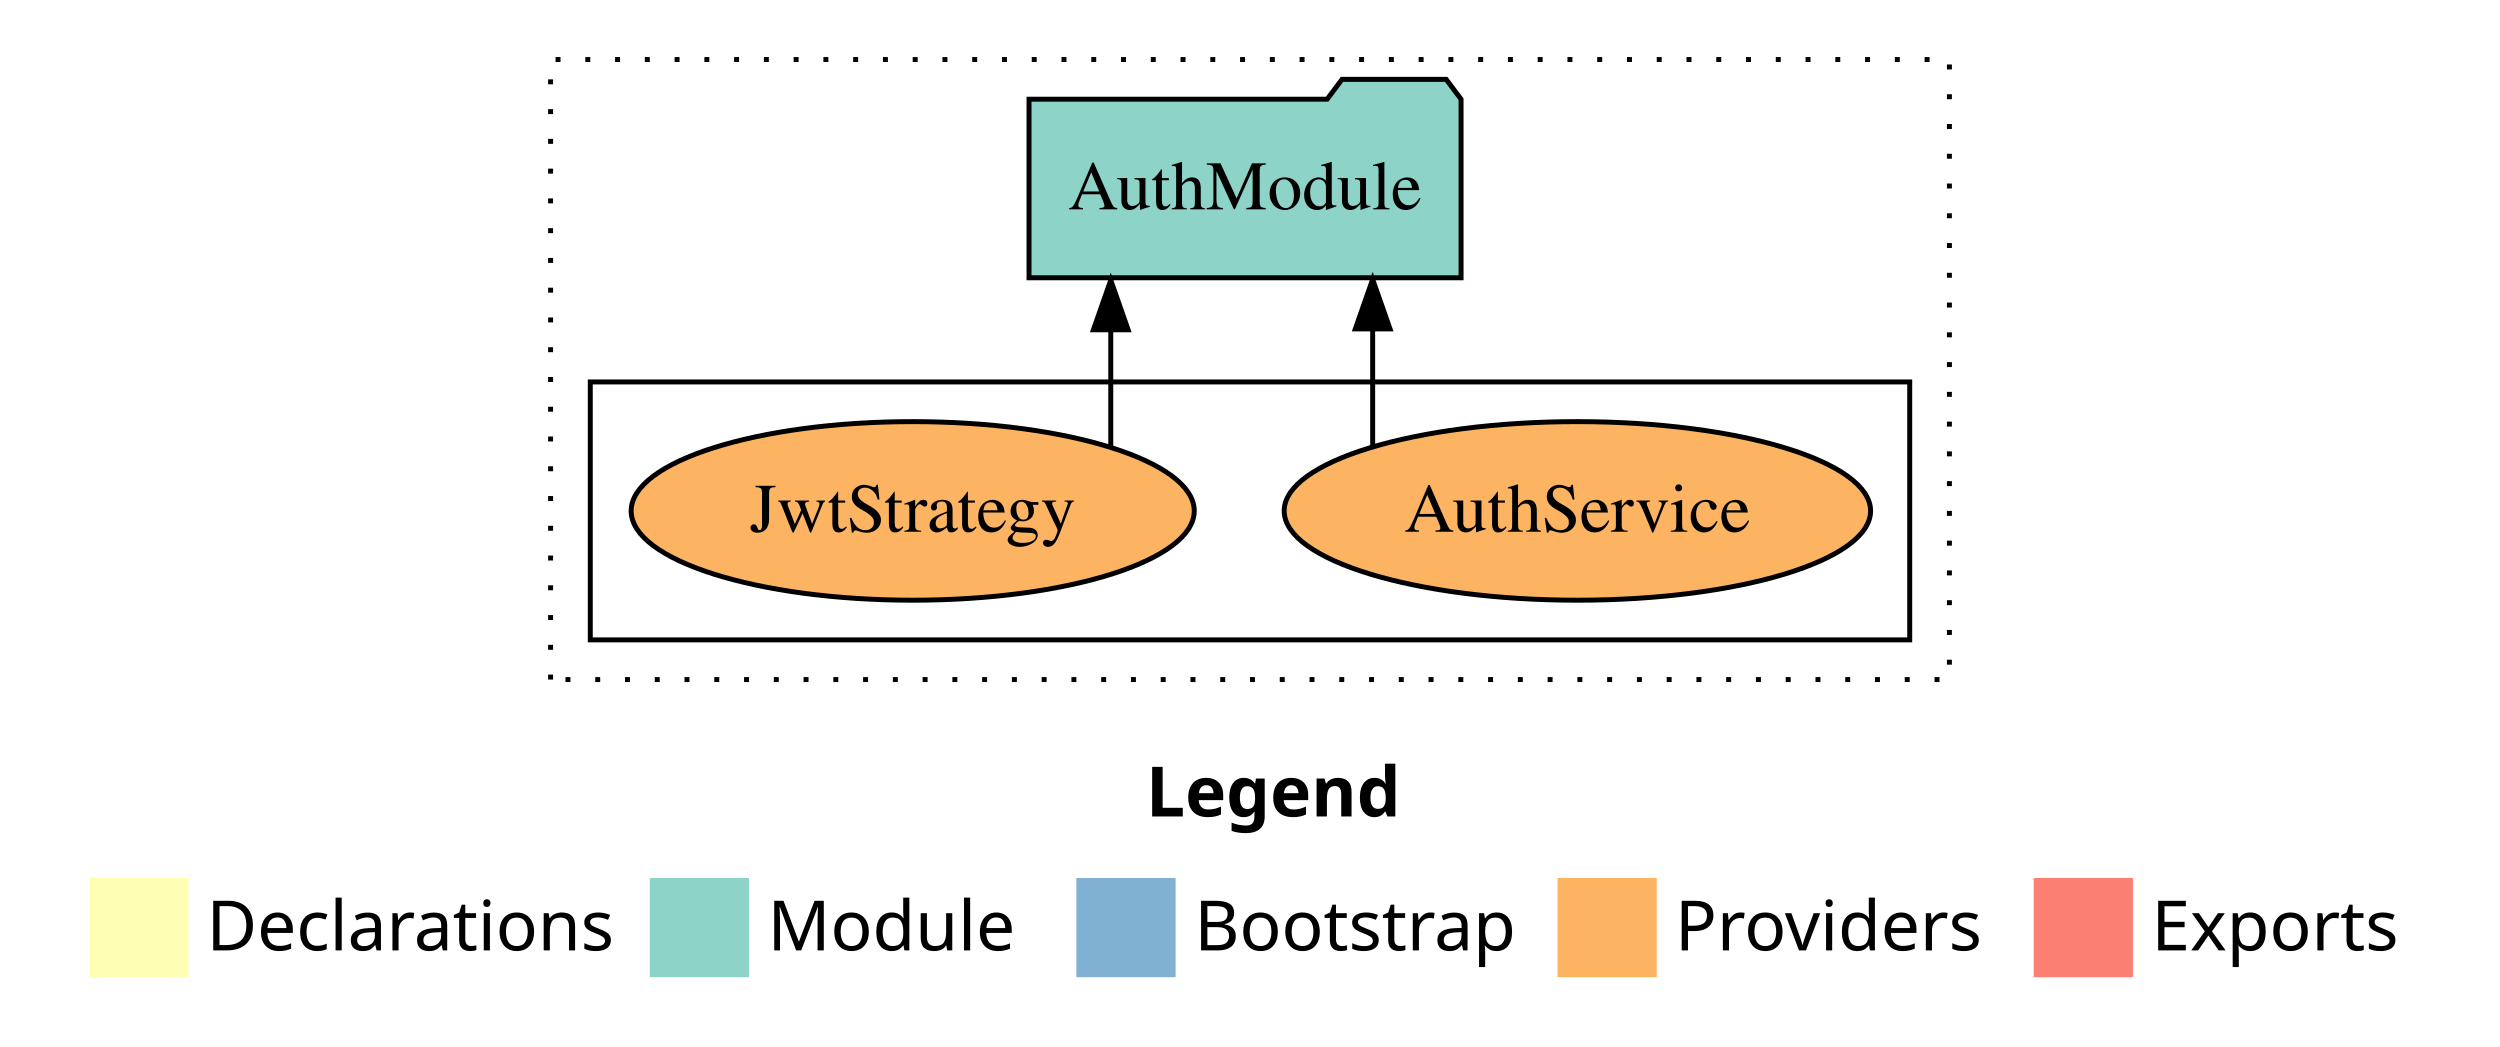
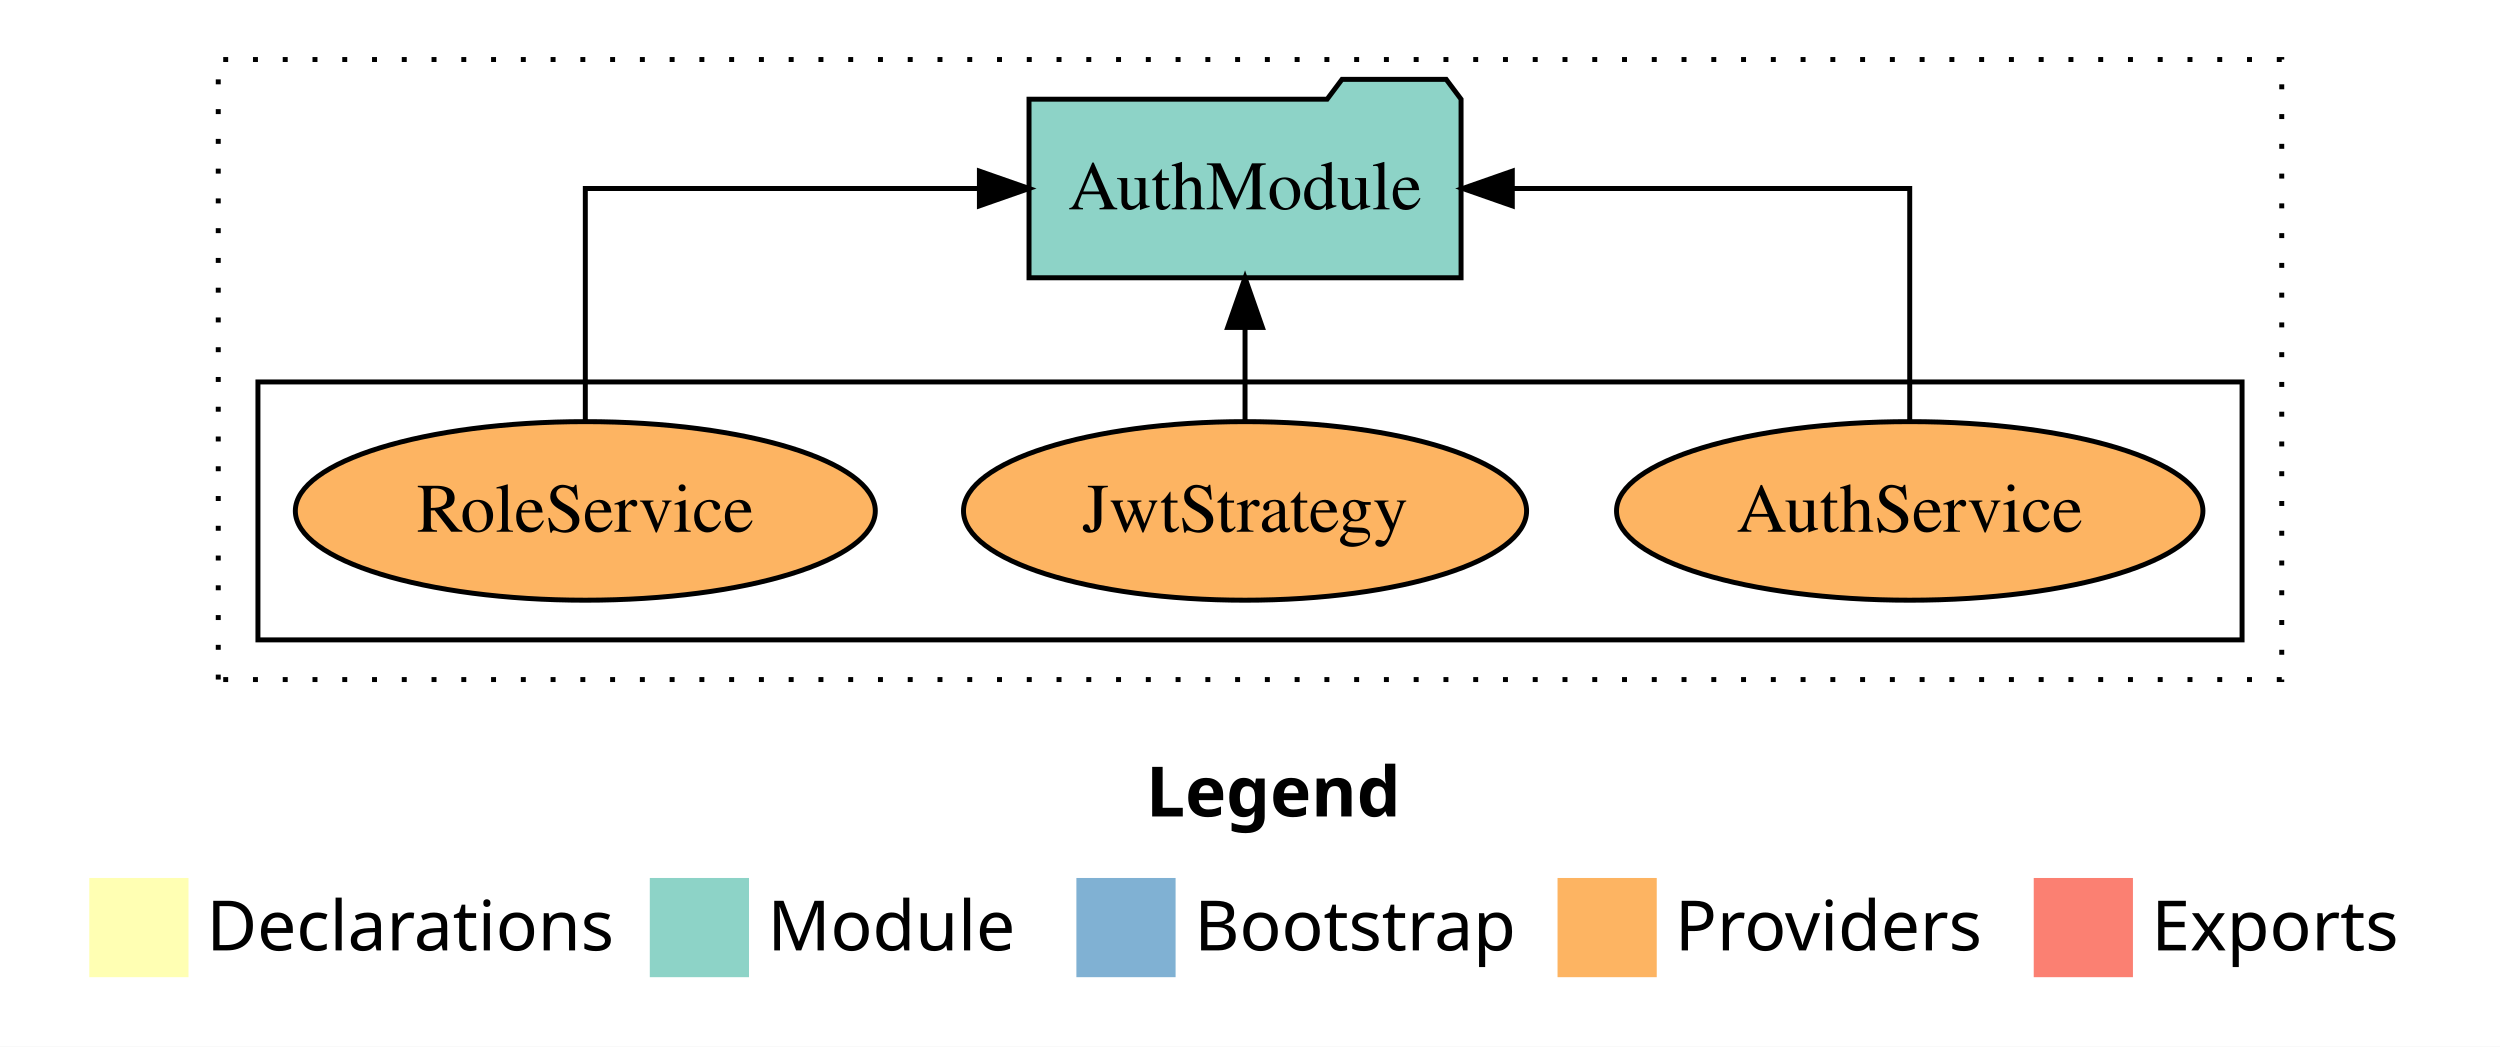
<svg xmlns="http://www.w3.org/2000/svg" width="504pt" height="211pt" viewBox="0.00 0.00 504.00 211.00">
  <g id="graph0" class="graph" transform="scale(1 1) rotate(0) translate(4 207)">
    <polygon fill="white" stroke="transparent" points="-4,4 -4,-207 500,-207 500,4 -4,4" />
    <text text-anchor="start" x="227.01" y="-42.4" font-family="Times-12" font-weight="bold" font-size="14.00">Legend</text>
    <polygon fill="#ffffb3" stroke="transparent" points="14,-10 14,-30 34,-30 34,-10 14,-10" />
    <text text-anchor="start" x="37.63" y="-15.4" font-family="Times-12" font-size="14.00">  Declarations</text>
    <polygon fill="#8dd3c7" stroke="transparent" points="127,-10 127,-30 147,-30 147,-10 127,-10" />
    <text text-anchor="start" x="150.73" y="-15.4" font-family="Times-12" font-size="14.00">  Module</text>
    <polygon fill="#80b1d3" stroke="transparent" points="213,-10 213,-30 233,-30 233,-10 213,-10" />
    <text text-anchor="start" x="236.78" y="-15.4" font-family="Times-12" font-size="14.00">  Bootstrap</text>
    <polygon fill="#fdb462" stroke="transparent" points="310,-10 310,-30 330,-30 330,-10 310,-10" />
    <text text-anchor="start" x="333.67" y="-15.4" font-family="Times-12" font-size="14.00">  Providers</text>
    <polygon fill="#fb8072" stroke="transparent" points="406,-10 406,-30 426,-30 426,-10 406,-10" />
    <text text-anchor="start" x="429.73" y="-15.4" font-family="Times-12" font-size="14.00">  Exports</text>
    <g id="clust1" class="cluster">
-       <polygon fill="none" stroke="black" stroke-dasharray="1,5" points="107,-70 107,-195 389,-195 389,-70 107,-70" />
+       <polygon fill="none" stroke="black" stroke-dasharray="1,5" points="40,-70 40,-195 456,-195 456,-70 40,-70" />
    </g>
    <g id="clust6" class="cluster">
-       <polygon fill="none" stroke="black" points="115,-78 115,-130 381,-130 381,-78 115,-78" />
+       <polygon fill="none" stroke="black" points="48,-78 48,-130 448,-130 448,-78 48,-78" />
    </g>
    <g id="node1" class="node">
-       <ellipse fill="#fdb462" stroke="black" cx="314" cy="-104" rx="59.11" ry="18" />
-       <text text-anchor="middle" x="314" y="-99.8" font-family="Times,serif" font-size="14.00">AuthService</text>
+       <ellipse fill="#fdb462" stroke="black" cx="381" cy="-104" rx="59.11" ry="18" />
+       <text text-anchor="middle" x="381" y="-99.8" font-family="Times,serif" font-size="14.00">AuthService</text>
    </g>
-     <g id="node3" class="node">
+     <g id="node4" class="node">
      <polygon fill="#8dd3c7" stroke="black" points="290.55,-187 287.55,-191 266.55,-191 263.55,-187 203.45,-187 203.45,-151 290.55,-151 290.55,-187" />
      <text text-anchor="middle" x="247" y="-164.8" font-family="Times,serif" font-size="14.00">AuthModule</text>
    </g>
    <g id="edge1" class="edge">
-       <path fill="none" stroke="black" d="M272.73,-117.15C272.73,-117.15 272.73,-140.69 272.73,-140.69" />
-       <polygon fill="black" stroke="black" points="269.23,-140.69 272.73,-150.69 276.23,-140.69 269.23,-140.69" />
+       <path fill="none" stroke="black" d="M381,-122.11C381,-141.34 381,-169 381,-169 381,-169 300.88,-169 300.88,-169" />
+       <polygon fill="black" stroke="black" points="300.88,-165.5 290.88,-169 300.88,-172.5 300.88,-165.5" />
    </g>
    <g id="node2" class="node">
-       <ellipse fill="#fdb462" stroke="black" cx="180" cy="-104" rx="56.76" ry="18" />
-       <text text-anchor="middle" x="180" y="-99.8" font-family="Times,serif" font-size="14.00">JwtStrategy</text>
+       <ellipse fill="#fdb462" stroke="black" cx="247" cy="-104" rx="56.76" ry="18" />
+       <text text-anchor="middle" x="247" y="-99.8" font-family="Times,serif" font-size="14.00">JwtStrategy</text>
    </g>
    <g id="edge2" class="edge">
-       <path fill="none" stroke="black" d="M219.93,-116.84C219.93,-116.84 219.93,-140.52 219.93,-140.52" />
-       <polygon fill="black" stroke="black" points="216.43,-140.52 219.93,-150.52 223.43,-140.52 216.43,-140.52" />
+       <path fill="none" stroke="black" d="M247,-122.11C247,-122.11 247,-140.99 247,-140.99" />
+       <polygon fill="black" stroke="black" points="243.5,-140.99 247,-150.99 250.5,-140.99 243.5,-140.99" />
+     </g>
+     <g id="node3" class="node">
+       <ellipse fill="#fdb462" stroke="black" cx="114" cy="-104" rx="58.46" ry="18" />
+       <text text-anchor="middle" x="114" y="-99.8" font-family="Times,serif" font-size="14.00">RoleService</text>
+     </g>
+     <g id="edge3" class="edge">
+       <path fill="none" stroke="black" d="M114,-122.11C114,-141.34 114,-169 114,-169 114,-169 193.45,-169 193.45,-169" />
+       <polygon fill="black" stroke="black" points="193.45,-172.5 203.45,-169 193.45,-165.5 193.45,-172.5" />
    </g>
  </g>
</svg>
